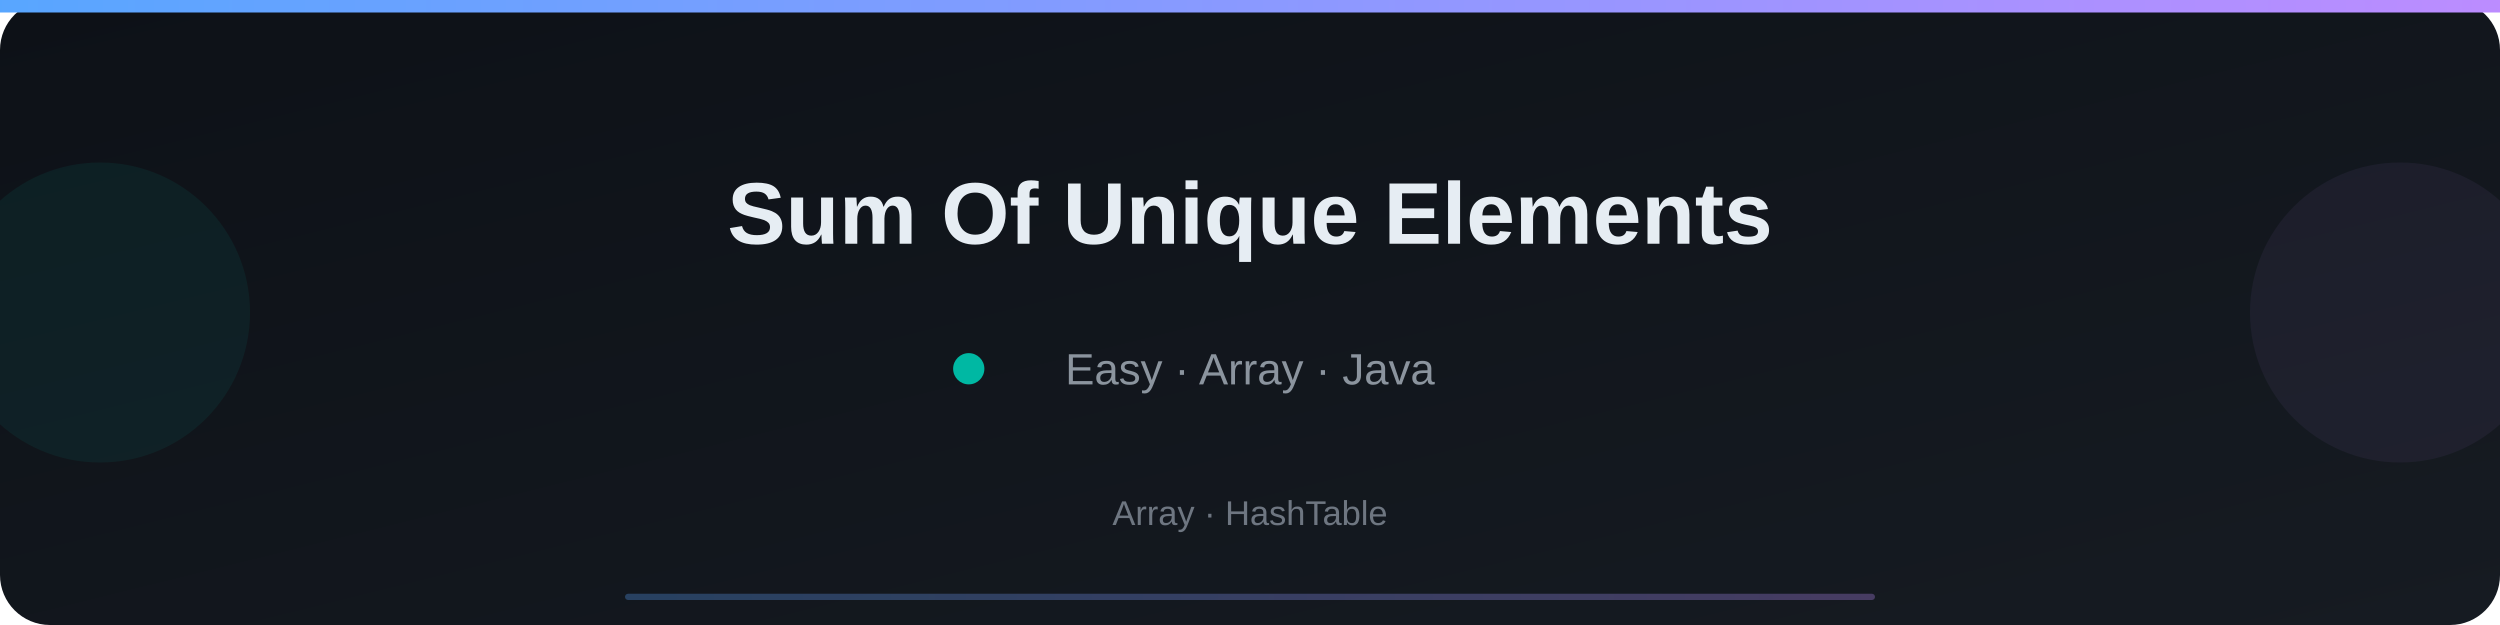
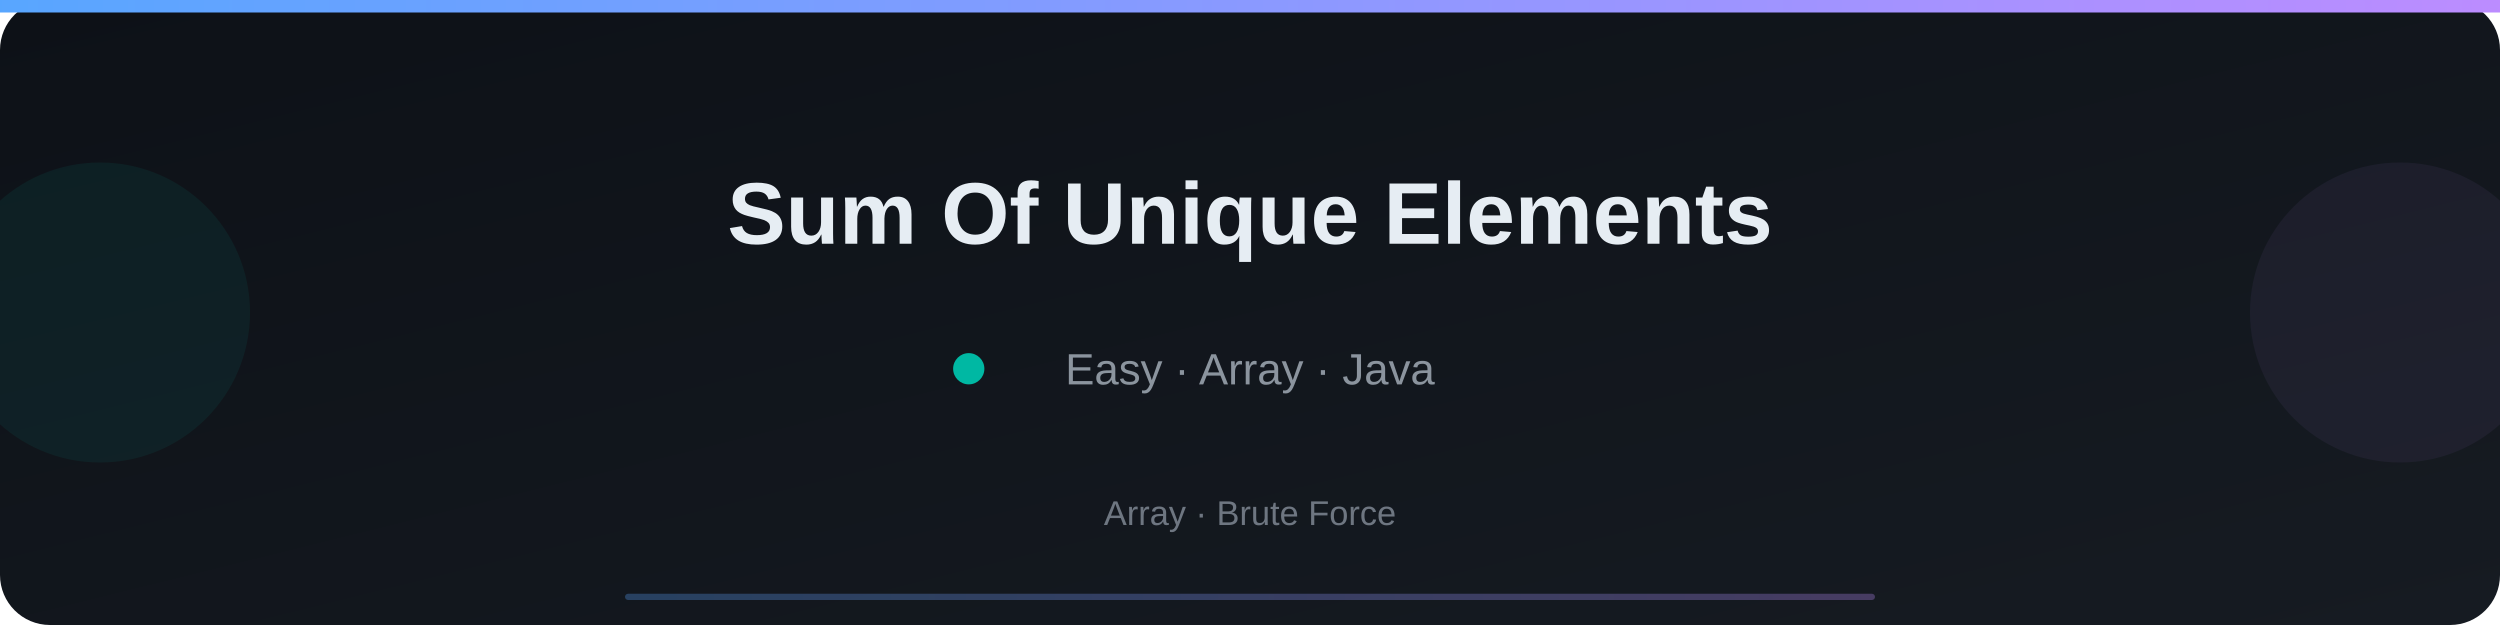
<svg xmlns="http://www.w3.org/2000/svg" width="800" height="200" viewBox="0 0 800 200">
  <defs>
    <linearGradient id="bg" x1="0" y1="0" x2="1" y2="1">
      <stop offset="0%" stop-color="#0d1117" />
      <stop offset="100%" stop-color="#161b22" />
    </linearGradient>
    <linearGradient id="accent" x1="0" y1="0" x2="1" y2="0">
      <stop offset="0%" stop-color="#58a6ff" />
      <stop offset="100%" stop-color="#bc8cff" />
    </linearGradient>
  </defs>
  <rect width="800" height="200" fill="url(#bg)" rx="16" />
  <rect y="0" width="800" height="4" fill="url(#accent)" />
  <circle cx="32" cy="100" r="48" fill="#00b8a3" opacity="0.08" />
  <circle cx="768" cy="100" r="48" fill="#bc8cff" opacity="0.06" />
  <text x="400" y="78" text-anchor="middle" font-size="28" font-weight="bold" fill="#e6edf3" font-family="Segoe UI,Arial,sans-serif">Sum Of Unique Elements</text>
  <circle cx="310" cy="118" r="5" fill="#00b8a3" />
  <text x="400" y="123" text-anchor="middle" font-size="14" fill="#8b949e" font-family="Segoe UI,Arial,sans-serif">Easy  ·  Array  ·  Java</text>
-   <text x="400" y="168" text-anchor="middle" font-size="11" fill="#6e7681" font-family="Segoe UI,Arial,sans-serif">Array · HashTable</text>
+   <text x="400" y="168" text-anchor="middle" font-size="11" fill="#6e7681" font-family="Segoe UI,Arial,sans-serif">Array · Brute Force</text>
  <rect x="200" y="190" width="400" height="2" fill="url(#accent)" opacity="0.3" rx="1" />
</svg>
